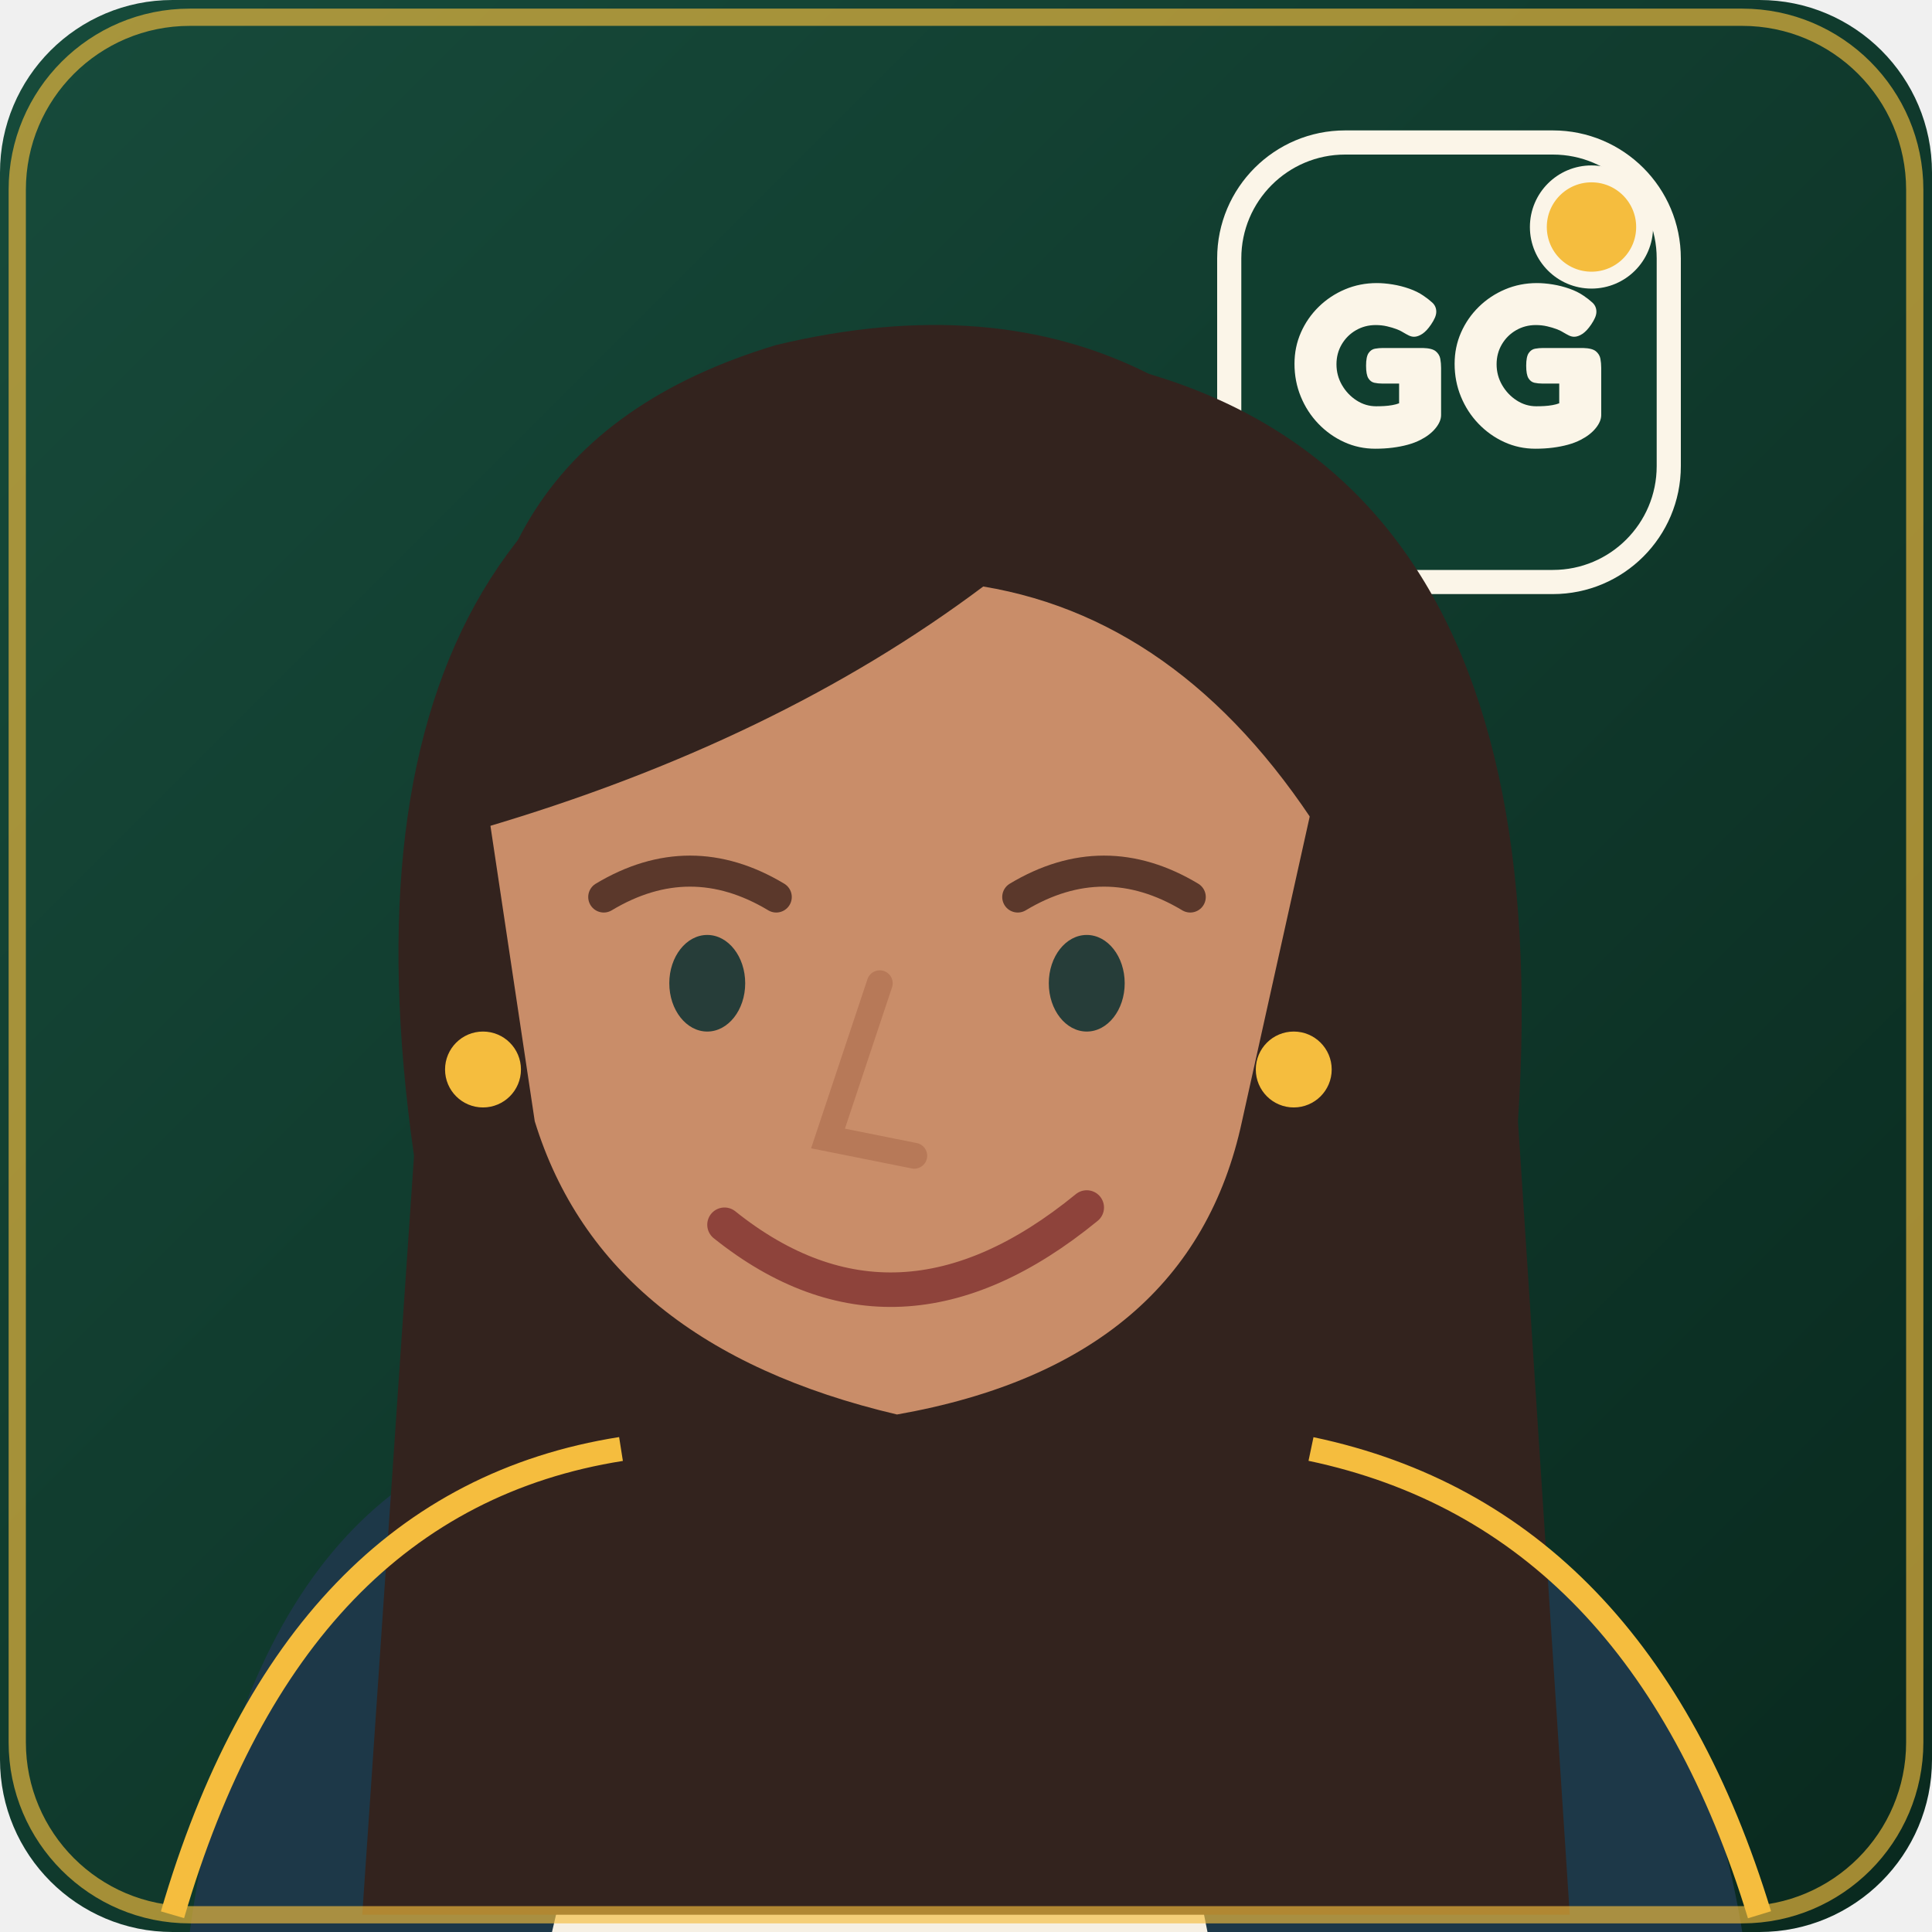
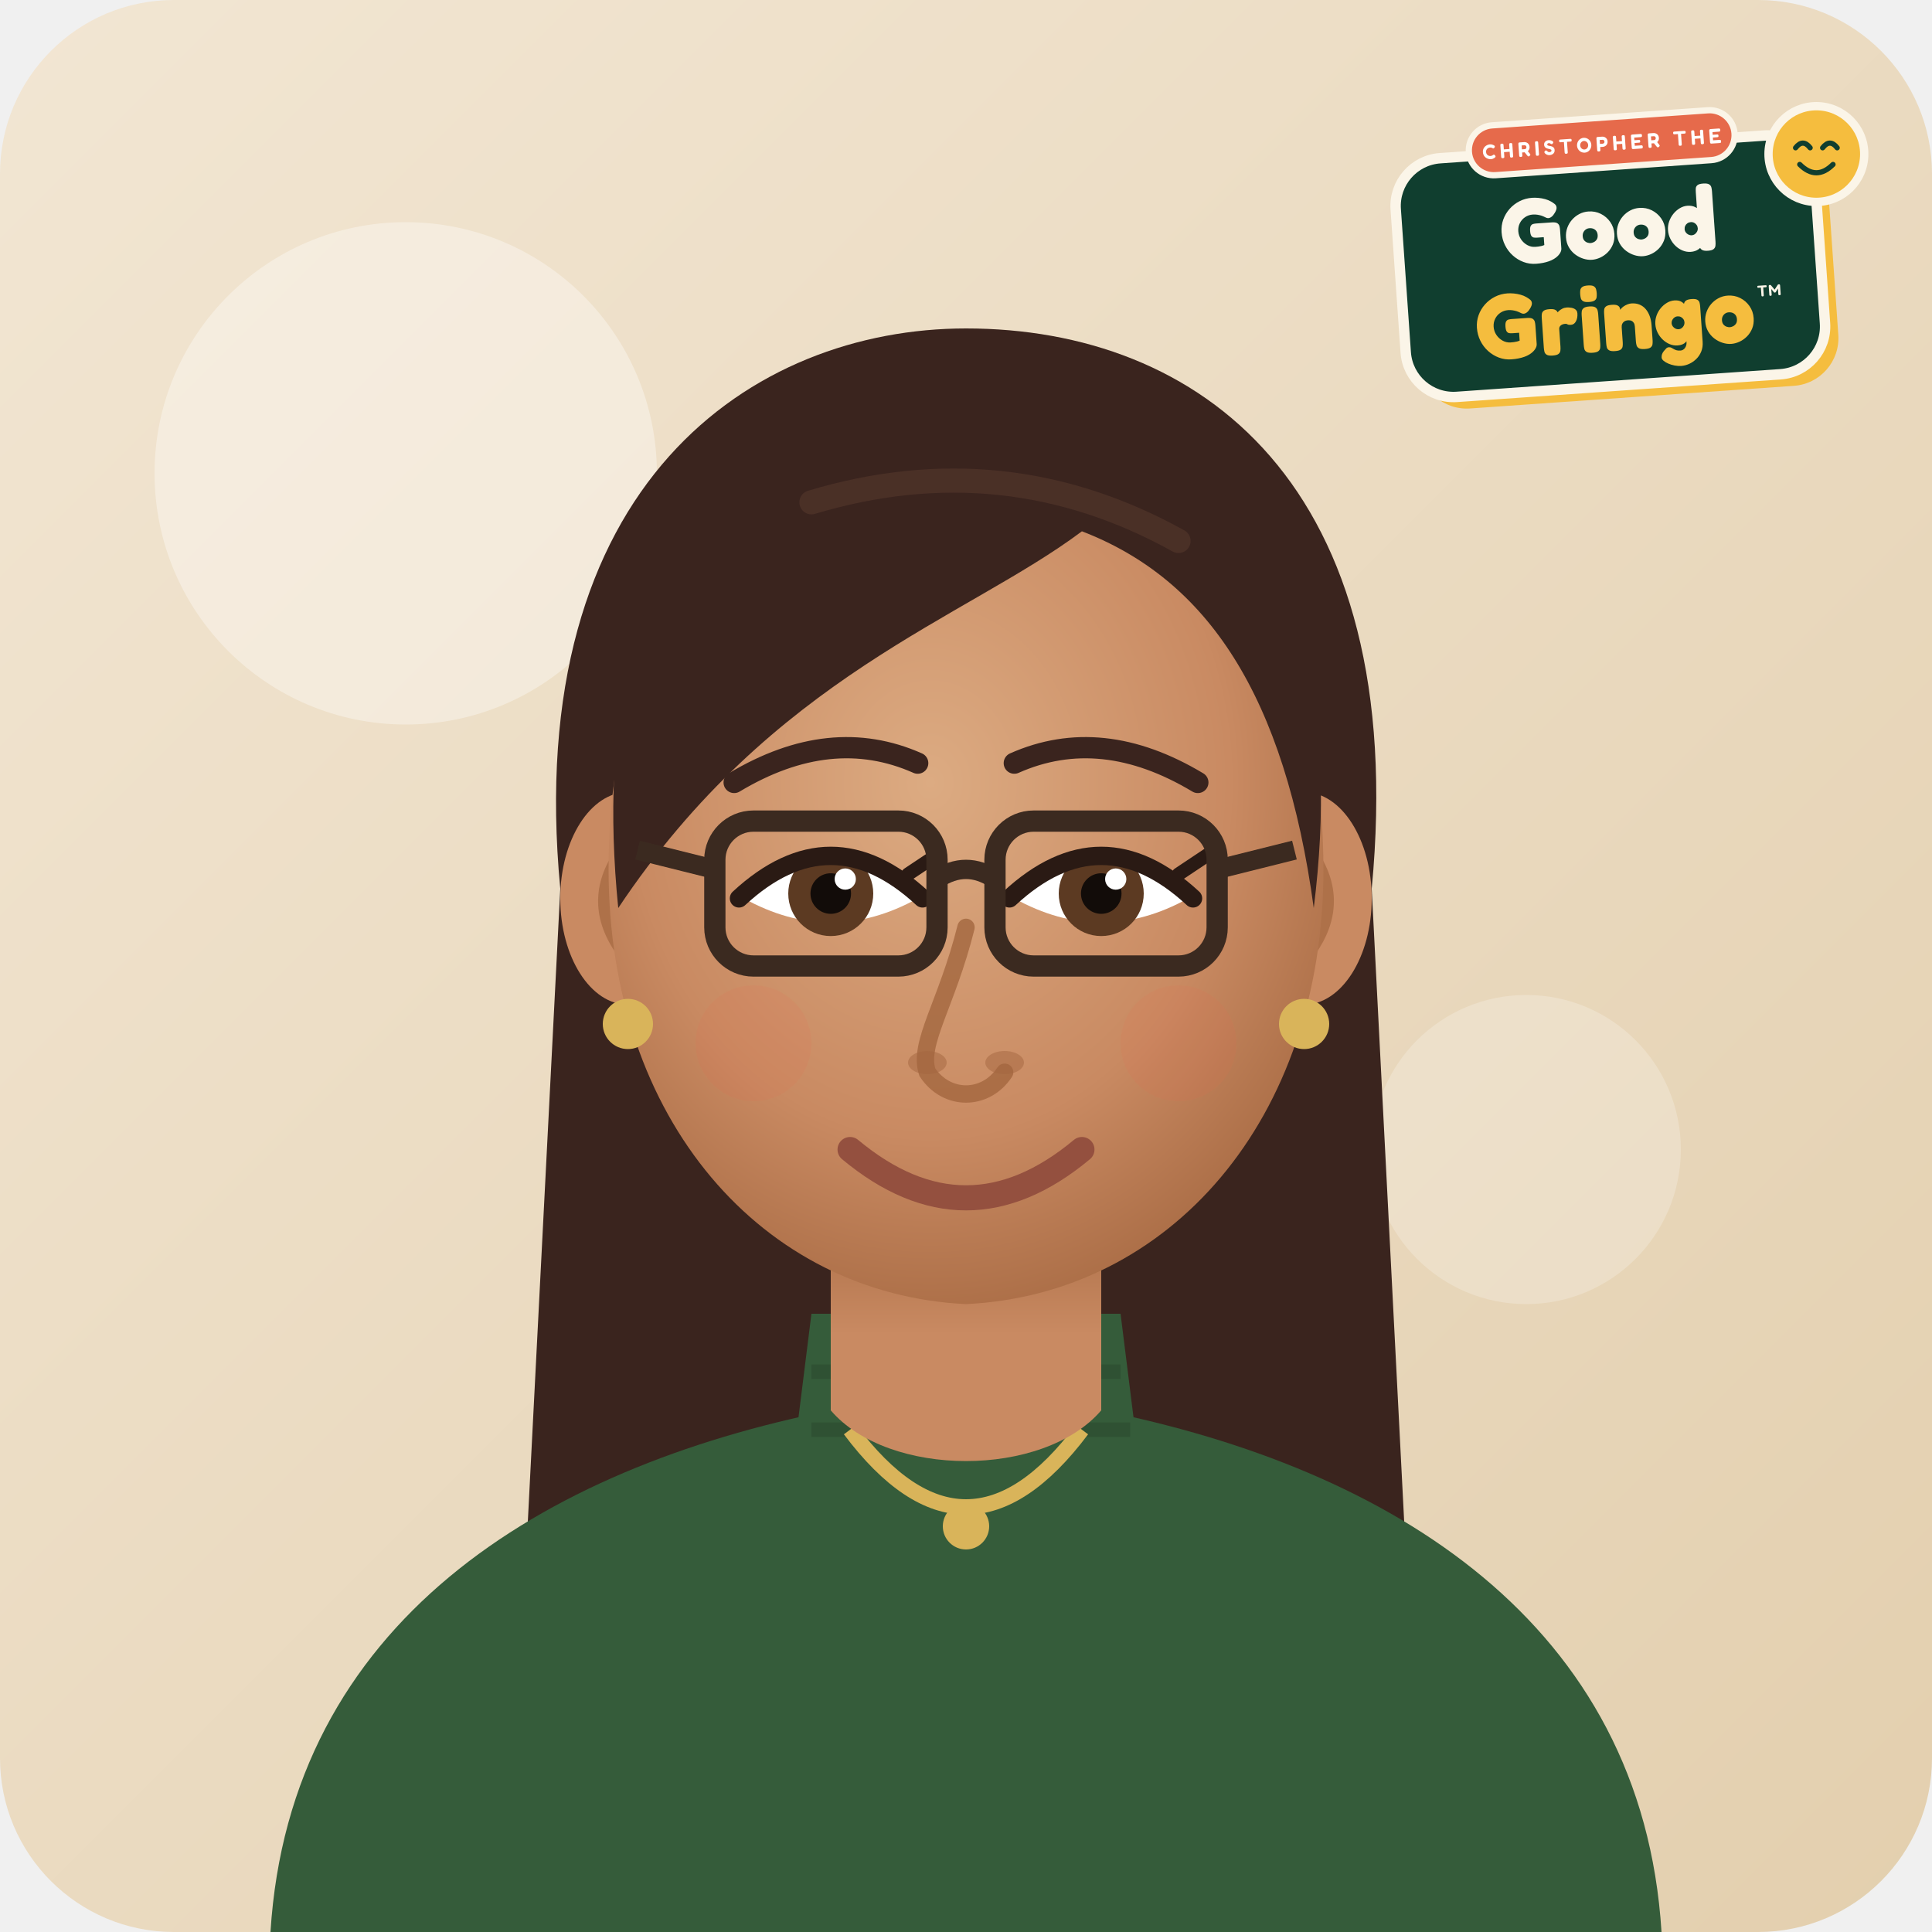
- <svg xmlns="http://www.w3.org/2000/svg" viewBox="0 0 112 112" role="img" aria-label="Elena Vargas cartoon portrait">
+ <svg xmlns="http://www.w3.org/2000/svg" viewBox="0 0 200 200" role="img" aria-label="Cartoon portrait: AI persona Elena Vargas">
  <defs>
    <linearGradient id="bg" x1="0" y1="0" x2="1" y2="1">
-       <stop stop-color="#174b3b" />
-       <stop offset="1" stop-color="#09291e" />
+       <stop stop-color="#f2e6d3" />
+       <stop offset="1" stop-color="#e3cfae" />
    </linearGradient>
-     <linearGradient id="face" x1="0" y1="0" x2="0" y2="1">
-       <stop stop-color="#c98d69" />
-       <stop offset="1" stop-color="#c98d69" />
+     <radialGradient id="sk" cx="45%" cy="38%" r="70%">
+       <stop offset="0" stop-color="#dcab82" />
+       <stop offset=".6" stop-color="#c98a62" />
+       <stop offset="1" stop-color="#a3663f" />
+     </radialGradient>
+     <linearGradient id="nk" x1="0" y1="0" x2="0" y2="1">
+       <stop stop-color="#a3663f" />
+       <stop offset=".55" stop-color="#c98a62" />
    </linearGradient>
  </defs>
-   <rect width="112" height="112" rx="10" fill="url(#bg)" />
-   <svg x="70" y="7" width="28" height="28" viewBox="0 0 400 400">
-     <rect x="18" y="18" width="364" height="364" rx="96" fill="#103E2F" stroke="#FBF5E8" stroke-width="20" />
-     <path d="M138.92 271.61Q125.24 271.61 113.175 266.1Q101.11 260.59 91.8 250.9Q82.49 241.21 77.265 228.48Q72.04 215.75 72.04 201.31Q72.04 187.44 77.36 175.375Q82.68 163.31 92.085 154.095Q101.49 144.88 113.84 139.655Q126.19 134.43 140.25 134.43Q146.33 134.43 153.36 135.57Q160.39 136.71 167.135 139.085Q173.88 141.46 178.82 144.88Q182.81 147.54 186.135 150.58Q189.46 153.62 189.46 158.18Q189.46 160.46 188.32 163.12Q187.18 165.78 185.09 168.82Q181.48 174.14 177.87 176.515Q174.26 178.89 171.03 178.89Q168.94 178.89 166.755 177.845Q164.57 176.8 160.77 174.52Q159.63 173.76 156.4 172.525Q153.17 171.29 148.705 170.245Q144.24 169.2 139.3 169.2Q130.37 169.2 122.96 173.475Q115.55 177.75 111.18 185.16Q106.81 192.57 106.81 201.69Q106.81 211.0 111.37 218.885Q115.93 226.77 123.435 231.615Q130.94 236.46 139.68 236.46Q143.1 236.46 146.425 236.27Q149.75 236.08 152.98 235.51Q156.21 234.94 158.68 233.99V217.65H144.62Q141.2 217.65 138.16 216.985Q135.12 216.32 133.22 213.28Q131.32 210.24 131.32 202.83Q131.32 195.42 133.41 192.38Q135.5 189.34 138.73 188.77Q141.96 188.2 145.19 188.2H178.44Q186.04 188.39 189.08 190.955Q192.12 193.52 192.785 197.13Q193.45 200.74 193.45 204.73V243.68Q193.45 249.0 188.89 254.605Q184.33 260.21 176.54 264.2Q171.79 266.67 165.9 268.285Q160.01 269.9 153.265 270.755Q146.52 271.61 138.92 271.61ZM271.53 271.61Q257.85 271.61 245.785 266.1Q233.72 260.59 224.41 250.9Q215.1 241.21 209.875 228.48Q204.65 215.75 204.65 201.31Q204.65 187.44 209.97 175.375Q215.29 163.31 224.695 154.095Q234.1 144.88 246.45 139.655Q258.8 134.43 272.86 134.43Q278.94 134.43 285.97 135.57Q293.0 136.71 299.745 139.085Q306.49 141.46 311.43 144.88Q315.42 147.54 318.745 150.58Q322.07 153.62 322.07 158.18Q322.07 160.46 320.93 163.12Q319.79 165.78 317.7 168.82Q314.09 174.14 310.48 176.515Q306.87 178.89 303.64 178.89Q301.55 178.89 299.365 177.845Q297.18 176.8 293.38 174.52Q292.24 173.76 289.01 172.525Q285.78 171.29 281.315 170.245Q276.85 169.2 271.91 169.2Q262.98 169.2 255.57 173.475Q248.16 177.75 243.79 185.16Q239.42 192.57 239.42 201.69Q239.42 211.0 243.98 218.885Q248.54 226.77 256.045 231.615Q263.55 236.46 272.29 236.46Q275.71 236.46 279.035 236.27Q282.36 236.08 285.59 235.51Q288.82 234.94 291.29 233.99V217.65H277.23Q273.81 217.65 270.77 216.985Q267.73 216.32 265.83 213.28Q263.93 210.24 263.93 202.83Q263.93 195.42 266.02 192.38Q268.11 189.34 271.34 188.77Q274.57 188.2 277.8 188.2H311.05Q318.65 188.39 321.69 190.955Q324.73 193.52 325.395 197.13Q326.06 200.74 326.06 204.73V243.68Q326.06 249.0 321.5 254.605Q316.94 260.21 309.15 264.2Q304.4 266.67 298.51 268.285Q292.62 269.9 285.875 270.755Q279.13 271.61 271.53 271.61Z" fill="#FBF5E8" />
-     <circle cx="318" cy="88" r="44" fill="#F5BD3E" stroke="#FBF5E8" stroke-width="14" />
+   <rect width="200" height="200" rx="18" fill="url(#bg)" />
+   <circle cx="42" cy="49" r="26" fill="#fff" opacity=".35" />
+   <circle cx="158" cy="119" r="16" fill="#fff" opacity=".22" />
+   <path d="M58 92 C54 50 78 34 100 34 C124 34 146 50 142 92 L146 170 C130 178 70 178 54 170 Z" fill="#3a241e" />
+   <path d="M28 200 C30 168 56 152 86 146 L114 146 C144 152 170 168 172 200 Z" fill="#355c3a" />
+   <path d="M84 136 L116 136 L118 152 C108 158 92 158 82 152 Z" fill="#355c3a" />
+   <path d="M84 142 L116 142 M84 148 L117 148" stroke="#000" stroke-opacity=".12" stroke-width="1.5" />
+   <path d="M88 148 Q100 164 112 148" fill="none" stroke="#d9b45a" stroke-width="1.6" />
+   <circle cx="100" cy="158" r="2.4" fill="#d9b45a" />
+   <path d="M86 122 L86 146 C92 153 108 153 114 146 L114 122 Z" fill="url(#nk)" />
+   <ellipse cx="65" cy="93" rx="7" ry="11" fill="#c98a62" />
+   <ellipse cx="135" cy="93" rx="7" ry="11" fill="#c98a62" />
+   <path d="M64 89 Q61 94 65 99 M136 89 Q139 94 135 99" fill="none" stroke="#a3663f" stroke-width="1.6" opacity=".7" />
+   <path d="M63 90 C63 60 80 48 100 48 C120 48 137 60 137 90 C137 116 121 134 100 135 C79 134 63 116 63 90 Z" fill="url(#sk)" />
+   <path d="M76 81 Q86 75 95 79" fill="none" stroke="#3a241e" stroke-width="2.2" stroke-linecap="round" />
+   <path d="M105 79 Q114 75 124 81" fill="none" stroke="#3a241e" stroke-width="2.2" stroke-linecap="round" />
+   <path d="M77 93 Q86 85 95 93 Q86 98 77 93 Z" fill="#ffffff" />
+   <circle cx="86" cy="92.5" r="4.4" fill="#5c3a22" />
+   <circle cx="86" cy="92.5" r="2.1" fill="#120c09" />
+   <circle cx="87.5" cy="91" r="1.1" fill="#fff" />
+   <path d="M76.5 93 Q86 84.2 95.5 93" fill="none" stroke="#2a1a14" stroke-width="1.9" stroke-linecap="round" />
+   <path d="M94 90.5 l3 -2" stroke="#2a1a14" stroke-width="1.4" stroke-linecap="round" />
+   <path d="M105 93 Q114 85 123 93 Q114 98 105 93 Z" fill="#ffffff" />
+   <circle cx="114" cy="92.5" r="4.4" fill="#5c3a22" />
+   <circle cx="114" cy="92.5" r="2.1" fill="#120c09" />
+   <circle cx="115.5" cy="91" r="1.1" fill="#fff" />
+   <path d="M104.5 93 Q114 84.2 123.5 93" fill="none" stroke="#2a1a14" stroke-width="1.9" stroke-linecap="round" />
+   <path d="M122 90.5 l3 -2" stroke="#2a1a14" stroke-width="1.4" stroke-linecap="round" />
+   <path d="M100 96 C98 104 95 108 96 111 C98 114 102 114 104 111" fill="none" stroke="#a3663f" stroke-width="1.8" stroke-linecap="round" opacity=".8" />
+   <ellipse cx="96" cy="110" rx="2" ry="1.2" fill="#a3663f" opacity=".5" />
+   <ellipse cx="104" cy="110" rx="2" ry="1.2" fill="#a3663f" opacity=".5" />
+   <path d="M88 119 Q100 129 112 119" fill="none" stroke="#94503f" stroke-width="2.6" stroke-linecap="round" />
+   <circle cx="78" cy="108" r="6" fill="#e66a4b" opacity=".12" />
+   <circle cx="122" cy="108" r="6" fill="#e66a4b" opacity=".12" />
+   <path d="M64 94 C60 54 80 40 100 40 C120 40 141 54 136 94 C133 72 125 60 112 55 C100 64 80 70 64 94 Z" fill="#3a241e" />
+   <path d="M84 52 Q104 46 122 56" fill="none" stroke="#5e3d30" stroke-width="2.5" opacity=".45" stroke-linecap="round" />
+   <circle cx="65" cy="106" r="2.6" fill="#d9b45a" />
+   <circle cx="135" cy="106" r="2.6" fill="#d9b45a" />
+   <rect x="74" y="85" width="23" height="15" rx="4" fill="none" stroke="#3b2a20" stroke-width="2.2" />
+   <rect x="103" y="85" width="23" height="15" rx="4" fill="none" stroke="#3b2a20" stroke-width="2.2" />
+   <path d="M97 91 Q100 89 103 91 M74 90 L66 88 M126 90 L134 88" fill="none" stroke="#3b2a20" stroke-width="2" />
+   <svg x="140" y="6" width="56" height="41" viewBox="0 0 520 380">
+     <g transform="rotate(-4 260 200)">
+       <rect x="58" y="96" width="404" height="230" rx="46" fill="#F5BD3E" />
+       <rect x="46" y="84" width="404" height="230" rx="46" fill="#103E2F" stroke="#FBF5E8" stroke-width="10" />
+       <path d="M176.94 191.672Q170.604 191.672 165.016 189.12Q159.428 186.568 155.116 182.08Q150.804 177.592 148.384 171.696Q145.964 165.8 145.964 159.112Q145.964 152.688 148.428 147.1Q150.892 141.512 155.248 137.244Q159.604 132.976 165.324 130.556Q171.044 128.136 177.556 128.136Q180.372 128.136 183.628 128.664Q186.884 129.192 190.008 130.292Q193.132 131.392 195.42 132.976Q197.268 134.208 198.808 135.616Q200.348 137.024 200.348 139.136Q200.348 140.192 199.82 141.424Q199.292 142.656 198.324 144.064Q196.652 146.528 194.98 147.628Q193.308 148.728 191.812 148.728Q190.844 148.728 189.832 148.244Q188.82 147.76 187.06 146.704Q186.532 146.352 185.036 145.78Q183.54 145.208 181.472 144.724Q179.404 144.24 177.116 144.24Q172.98 144.24 169.548 146.22Q166.116 148.2 164.092 151.632Q162.068 155.064 162.068 159.288Q162.068 163.6 164.18 167.252Q166.292 170.904 169.768 173.148Q173.244 175.392 177.292 175.392Q178.876 175.392 180.416 175.304Q181.956 175.216 183.452 174.952Q184.948 174.688 186.092 174.248V166.68H179.58Q177.996 166.68 176.588 166.372Q175.18 166.064 174.3 164.656Q173.42 163.248 173.42 159.816Q173.42 156.384 174.388 154.976Q175.356 153.568 176.852 153.304Q178.348 153.04 179.844 153.04H195.244Q198.764 153.128 200.172 154.316Q201.58 155.504 201.888 157.176Q202.196 158.848 202.196 160.696V178.736Q202.196 181.2 200.084 183.796Q197.972 186.392 194.364 188.24Q192.164 189.384 189.436 190.132Q186.708 190.88 183.584 191.276Q180.46 191.672 176.94 191.672ZM230.796 191.584Q226.748 191.584 222.612 189.956Q218.476 188.328 215.0 185.292Q211.524 182.256 209.456 177.988Q207.388 173.72 207.388 168.44Q207.388 163.6 209.236 159.376Q211.084 155.152 214.296 151.94Q217.508 148.728 221.688 146.88Q225.868 145.032 230.62 145.032Q237.132 145.032 242.412 148.156Q247.692 151.28 250.86 156.56Q254.028 161.84 254.028 168.352Q254.028 173.896 251.916 178.208Q249.804 182.52 246.372 185.512Q242.94 188.504 238.848 190.044Q234.756 191.584 230.796 191.584ZM230.62 175.48Q231.94 175.48 233.656 174.82Q235.372 174.16 236.648 172.576Q237.924 170.992 237.924 168.264Q237.924 166.064 237.0 164.48Q236.076 162.896 234.404 162.016Q232.732 161.136 230.532 161.136Q228.596 161.136 227.012 162.06Q225.428 162.984 224.46 164.612Q223.492 166.24 223.492 168.352Q223.492 170.992 224.724 172.576Q225.956 174.16 227.628 174.82Q229.3 175.48 230.62 175.48ZM279.9 191.584Q275.852 191.584 271.716 189.956Q267.58 188.328 264.104 185.292Q260.628 182.256 258.56 177.988Q256.492 173.72 256.492 168.44Q256.492 163.6 258.34 159.376Q260.188 155.152 263.4 151.94Q266.612 148.728 270.792 146.88Q274.972 145.032 279.724 145.032Q286.236 145.032 291.516 148.156Q296.796 151.28 299.964 156.56Q303.132 161.84 303.132 168.352Q303.132 173.896 301.02 178.208Q298.908 182.52 295.476 185.512Q292.044 188.504 287.952 190.044Q283.86 191.584 279.9 191.584ZM279.724 175.48Q281.044 175.48 282.76 174.82Q284.476 174.16 285.752 172.576Q287.028 170.992 287.028 168.264Q287.028 166.064 286.104 164.48Q285.18 162.896 283.508 162.016Q281.836 161.136 279.636 161.136Q277.7 161.136 276.116 162.06Q274.532 162.984 273.564 164.612Q272.596 166.24 272.596 168.352Q272.596 170.992 273.828 172.576Q275.06 174.16 276.732 174.82Q278.404 175.48 279.724 175.48ZM326.012 190.616Q322.052 190.616 318.4 188.812Q314.748 187.008 311.888 183.884Q309.028 180.76 307.356 176.712Q305.684 172.664 305.684 168.264Q305.684 164.04 307.356 160.08Q309.028 156.12 311.932 152.996Q314.836 149.872 318.488 148.024Q322.14 146.176 326.012 146.176Q330.236 146.176 333.316 147.98Q336.396 149.784 338.42 152.864Q340.444 155.944 341.456 159.904Q342.468 163.864 342.556 168.088Q342.644 172.4 341.676 176.404Q340.708 180.408 338.684 183.62Q336.66 186.832 333.536 188.724Q330.412 190.616 326.012 190.616ZM328.124 174.776Q329.796 174.776 331.204 173.896Q332.612 173.016 333.492 171.564Q334.372 170.112 334.372 168.44Q334.372 166.68 333.536 165.272Q332.7 163.864 331.292 162.984Q329.884 162.104 328.036 162.104Q326.276 162.104 324.824 162.94Q323.372 163.776 322.536 165.228Q321.7 166.68 321.7 168.44Q321.7 170.112 322.58 171.564Q323.46 173.016 324.956 173.896Q326.452 174.776 328.124 174.776ZM342.556 190.704Q339.036 190.704 337.276 189.648Q335.516 188.592 334.9 186.304V133.944Q334.9 132.008 335.12 130.16Q335.34 128.312 336.924 127.124Q338.508 125.936 342.468 125.936Q346.516 125.936 348.144 127.08Q349.772 128.224 350.124 130.028Q350.476 131.832 350.476 133.856V182.696Q350.476 184.632 350.124 186.48Q349.772 188.328 348.144 189.516Q346.516 190.704 342.556 190.704Z" fill="#FBF5E8" />
+       <path d="M146.888 281.672Q140.552 281.672 134.964 279.12Q129.376 276.568 125.064 272.08Q120.752 267.592 118.332 261.696Q115.912 255.8 115.912 249.112Q115.912 242.688 118.376 237.1Q120.84 231.512 125.196 227.244Q129.552 222.976 135.272 220.556Q140.992 218.136 147.504 218.136Q150.32 218.136 153.576 218.664Q156.832 219.192 159.956 220.292Q163.08 221.392 165.368 222.976Q167.216 224.208 168.756 225.616Q170.296 227.024 170.296 229.136Q170.296 230.192 169.768 231.424Q169.24 232.656 168.272 234.064Q166.6 236.528 164.928 237.628Q163.256 238.728 161.76 238.728Q160.792 238.728 159.78 238.244Q158.768 237.76 157.008 236.704Q156.48 236.352 154.984 235.78Q153.488 235.208 151.42 234.724Q149.352 234.24 147.064 234.24Q142.928 234.24 139.496 236.22Q136.064 238.2 134.04 241.632Q132.016 245.064 132.016 249.288Q132.016 253.6 134.128 257.252Q136.24 260.904 139.716 263.148Q143.192 265.392 147.24 265.392Q148.824 265.392 150.364 265.304Q151.904 265.216 153.4 264.952Q154.896 264.688 156.04 264.248V256.68H149.528Q147.944 256.68 146.536 256.372Q145.128 256.064 144.248 254.656Q143.368 253.248 143.368 249.816Q143.368 246.384 144.336 244.976Q145.304 243.568 146.8 243.304Q148.296 243.04 149.792 243.04H165.192Q168.712 243.128 170.12 244.316Q171.528 245.504 171.836 247.176Q172.144 248.848 172.144 250.696V268.736Q172.144 271.2 170.032 273.796Q167.92 276.392 164.312 278.24Q162.112 279.384 159.384 280.132Q156.656 280.88 153.532 281.276Q150.408 281.672 146.888 281.672ZM186.664 280.792Q182.704 280.792 181.032 279.604Q179.36 278.416 179.052 276.524Q178.744 274.632 178.744 272.696V244.008Q178.744 241.984 179.096 240.18Q179.448 238.376 181.12 237.232Q182.792 236.088 186.752 236.088Q190.624 236.088 192.252 237.144Q193.88 238.2 194.232 239.476Q194.584 240.752 194.584 241.456L193.176 240.928Q193.176 240.928 193.88 240.136Q194.584 239.344 195.948 238.288Q197.312 237.232 199.204 236.44Q201.096 235.648 203.472 235.648Q204.264 235.648 205.452 235.78Q206.64 235.912 208.004 236.264Q209.368 236.616 210.556 237.32Q211.744 238.024 212.492 239.168Q213.24 240.312 213.24 241.984Q213.24 246.384 211.348 249.464Q209.456 252.544 206.376 252.544Q204.704 252.544 204.0 252.324Q203.296 252.104 202.988 251.884Q202.68 251.664 202.284 251.444Q201.888 251.224 200.832 251.224Q199.512 251.224 198.412 251.532Q197.312 251.84 196.476 252.456Q195.64 253.072 195.2 253.908Q194.76 254.744 194.76 255.712V272.872Q194.76 274.808 194.408 276.656Q194.056 278.504 192.384 279.648Q190.712 280.792 186.664 280.792ZM225.12 280.792Q221.16 280.792 219.488 279.604Q217.816 278.416 217.508 276.568Q217.2 274.72 217.2 272.784V244.096Q217.2 242.16 217.552 240.356Q217.904 238.552 219.576 237.364Q221.248 236.176 225.208 236.176Q229.168 236.176 230.796 237.364Q232.424 238.552 232.776 240.4Q233.128 242.248 233.128 244.272V272.872Q233.128 274.808 232.776 276.656Q232.424 278.504 230.796 279.648Q229.168 280.792 225.12 280.792ZM225.12 231.864Q221.16 231.864 219.488 230.676Q217.816 229.488 217.508 227.64Q217.2 225.792 217.2 223.856Q217.2 221.832 217.552 220.028Q217.904 218.224 219.576 217.08Q221.248 215.936 225.208 215.936Q229.168 215.936 230.796 217.124Q232.424 218.312 232.776 220.16Q233.128 222.008 233.128 223.944Q233.128 225.88 232.776 227.728Q232.424 229.576 230.796 230.72Q229.168 231.864 225.12 231.864ZM246.768 280.704Q242.808 280.704 241.136 279.516Q239.464 278.328 239.156 276.48Q238.848 274.632 238.848 272.696V243.744Q238.848 241.808 239.2 240.048Q239.552 238.288 241.224 237.188Q242.896 236.088 246.856 236.088Q250.464 236.088 252.092 237.012Q253.72 237.936 254.16 239.256Q254.6 240.576 254.556 241.676Q254.512 242.776 254.688 243.04L253.984 243.568Q253.896 242.248 254.996 240.928Q256.096 239.608 257.9 238.508Q259.704 237.408 261.772 236.748Q263.84 236.088 265.688 236.088Q270.088 236.088 273.432 237.76Q276.776 239.432 279.02 242.468Q281.264 245.504 282.408 249.552Q283.552 253.6 283.552 258.352V272.784Q283.552 274.72 283.2 276.568Q282.848 278.416 281.22 279.56Q279.592 280.704 275.544 280.704Q271.496 280.704 269.824 279.516Q268.152 278.328 267.8 276.48Q267.448 274.632 267.448 272.696V258.352Q267.448 256.328 266.7 254.92Q265.952 253.512 264.588 252.764Q263.224 252.016 261.2 252.016Q259.264 252.016 257.812 252.808Q256.36 253.6 255.568 255.008Q254.776 256.416 254.776 258.352V272.784Q254.776 274.72 254.424 276.568Q254.072 278.416 252.444 279.56Q250.816 280.704 246.768 280.704ZM309.336 299.36Q306.256 299.36 303.044 298.524Q299.832 297.688 297.104 296.28Q294.376 294.872 292.704 293.244Q291.032 291.616 291.032 290.032Q291.032 288.272 291.692 286.776Q292.352 285.28 293.672 283.872Q295.08 282.376 296.136 281.496Q297.192 280.616 298.688 280.616Q300.008 280.616 301.02 281.232Q302.032 281.848 303.088 282.596Q304.144 283.344 305.684 283.96Q307.224 284.576 309.6 284.576Q310.92 284.576 312.064 284.004Q313.208 283.432 314.044 282.42Q314.88 281.408 315.408 280.044Q315.936 278.68 315.936 277.096V240.84Q316.288 238.2 318.136 237.056Q319.984 235.912 323.768 235.912Q327.64 235.912 329.224 237.056Q330.808 238.2 331.116 240.004Q331.424 241.808 331.424 243.744V277.624Q331.424 282.816 329.444 286.864Q327.464 290.912 324.208 293.684Q320.952 296.456 317.08 297.908Q313.208 299.36 309.336 299.36ZM307.136 279.472Q303.264 279.472 299.7 277.712Q296.136 275.952 293.32 272.872Q290.504 269.792 288.876 265.876Q287.248 261.96 287.248 257.648Q287.248 253.512 288.876 249.64Q290.504 245.768 293.364 242.732Q296.224 239.696 299.788 237.892Q303.352 236.088 307.136 236.088Q311.008 236.088 313.516 237.672Q316.024 239.256 317.476 242.16Q318.928 245.064 319.544 249.068Q320.16 253.072 320.16 257.912Q320.16 264.6 319.06 269.44Q317.96 274.28 315.144 276.876Q312.328 279.472 307.136 279.472ZM309.248 263.984Q310.92 263.984 312.284 263.104Q313.648 262.224 314.484 260.816Q315.32 259.408 315.32 257.824Q315.32 256.064 314.484 254.656Q313.648 253.248 312.24 252.412Q310.832 251.576 309.072 251.576Q307.4 251.576 305.992 252.456Q304.584 253.336 303.748 254.744Q302.912 256.152 302.912 257.824Q302.912 259.408 303.792 260.816Q304.672 262.224 306.124 263.104Q307.576 263.984 309.248 263.984ZM358.704 281.584Q354.656 281.584 350.52 279.956Q346.384 278.328 342.908 275.292Q339.432 272.256 337.364 267.988Q335.296 263.72 335.296 258.44Q335.296 253.6 337.144 249.376Q338.992 245.152 342.204 241.94Q345.416 238.728 349.596 236.88Q353.776 235.032 358.528 235.032Q365.04 235.032 370.32 238.156Q375.6 241.28 378.768 246.56Q381.936 251.84 381.936 258.352Q381.936 263.896 379.824 268.208Q377.712 272.52 374.28 275.512Q370.848 278.504 366.756 280.044Q362.664 281.584 358.704 281.584ZM358.528 265.48Q359.848 265.48 361.564 264.82Q363.28 264.16 364.556 262.576Q365.832 260.992 365.832 258.264Q365.832 256.064 364.908 254.48Q363.984 252.896 362.312 252.016Q360.64 251.136 358.44 251.136Q356.504 251.136 354.92 252.06Q353.336 252.984 352.368 254.612Q351.4 256.24 351.4 258.352Q351.4 260.992 352.632 262.576Q353.864 264.16 355.536 264.82Q357.208 265.48 358.528 265.48Z" fill="#F5BD3E" />
+       <path d="M395.59 227.639Q395.845 227.639 396.059 227.684Q396.273 227.729 396.412 227.933Q396.55 228.137 396.55 228.621Q396.55 229.09 396.41 229.3Q396.269 229.51 396.048 229.553Q395.827 229.596 395.572 229.596H393.157V237.029Q393.157 237.317 393.1 237.572Q393.044 237.827 392.812 237.985Q392.579 238.143 392.02 238.143Q391.484 238.143 391.246 237.979Q391.008 237.816 390.959 237.559Q390.91 237.303 390.91 237.014V229.596H388.473Q388.229 229.596 388.008 229.548Q387.787 229.499 387.646 229.294Q387.505 229.09 387.505 228.61Q387.505 228.137 387.644 227.933Q387.783 227.729 388.01 227.684Q388.237 227.639 388.477 227.639ZM399.635 238.131Q399.107 238.131 398.869 237.972Q398.63 237.812 398.572 237.55Q398.514 237.287 398.514 236.98V228.782Q398.514 228.498 398.572 228.244Q398.63 227.991 398.87 227.826Q399.11 227.661 399.665 227.661Q400.052 227.661 400.241 227.71Q400.43 227.759 400.524 227.837Q400.618 227.916 400.715 228.029L404.094 232.581H403.877L407.259 228.025Q407.387 227.882 407.503 227.808Q407.619 227.732 407.81 227.697Q408.002 227.661 408.339 227.661Q408.883 227.661 409.121 227.826Q409.359 227.991 409.417 228.254Q409.475 228.516 409.475 228.812V237.01Q409.475 237.291 409.417 237.552Q409.359 237.812 409.119 237.972Q408.879 238.131 408.324 238.131Q407.784 238.131 407.546 237.966Q407.308 237.801 407.25 237.533Q407.192 237.265 407.192 236.98V231.632L404.953 234.798Q404.897 234.869 404.792 234.993Q404.687 235.116 404.499 235.212Q404.312 235.308 403.985 235.308Q403.659 235.308 403.47 235.212Q403.28 235.116 403.177 234.998Q403.074 234.88 403.007 234.79L400.783 231.644V237.01Q400.783 237.291 400.725 237.552Q400.667 237.812 400.429 237.972Q400.19 238.131 399.635 238.131Z" fill="#FBF5E8" />
+       <rect x="120" y="56" width="256" height="48" rx="24" fill="#E66A4B" stroke="#FBF5E8" stroke-width="6" />
+       <path d="M140.595 88.335Q139.715 88.335 138.735 88.062Q137.755 87.79 136.812 87.228Q135.87 86.665 135.108 85.798Q134.345 84.93 133.893 83.757Q133.44 82.585 133.44 81.09Q133.44 79.645 133.893 78.51Q134.345 77.375 135.1 76.535Q135.855 75.695 136.798 75.153Q137.74 74.61 138.735 74.34Q139.73 74.07 140.64 74.065Q141.655 74.065 142.415 74.3Q143.175 74.535 143.653 74.792Q144.13 75.05 144.265 75.14Q144.625 75.37 144.945 75.65Q145.265 75.93 145.275 76.375Q145.285 76.62 145.19 76.855Q145.095 77.09 144.915 77.34Q144.595 77.795 144.303 78.005Q144.01 78.215 143.72 78.215Q143.48 78.215 143.265 78.095Q143.05 77.975 142.74 77.775Q142.605 77.68 142.34 77.532Q142.075 77.385 141.633 77.257Q141.19 77.13 140.515 77.13Q139.825 77.13 139.11 77.377Q138.395 77.625 137.8 78.125Q137.205 78.625 136.845 79.392Q136.485 80.16 136.485 81.19Q136.485 82.235 136.853 82.998Q137.22 83.76 137.815 84.26Q138.41 84.76 139.125 85.007Q139.84 85.255 140.515 85.255Q141.115 85.255 141.543 85.142Q141.97 85.03 142.288 84.858Q142.605 84.685 142.815 84.55Q143.035 84.4 143.265 84.28Q143.495 84.16 143.735 84.16Q144.025 84.16 144.31 84.382Q144.595 84.605 144.9 85.075Q145.08 85.35 145.175 85.597Q145.27 85.845 145.26 86.075Q145.25 86.505 144.93 86.778Q144.61 87.05 144.25 87.265Q144.1 87.35 143.643 87.618Q143.185 87.885 142.425 88.11Q141.665 88.335 140.595 88.335ZM160.635 88.175Q159.905 88.175 159.588 87.957Q159.27 87.74 159.198 87.382Q159.125 87.025 159.125 86.64V75.715Q159.125 75.33 159.2 74.983Q159.275 74.635 159.593 74.418Q159.91 74.2 160.655 74.2Q161.4 74.2 161.71 74.418Q162.02 74.635 162.093 74.983Q162.165 75.33 162.165 75.735V86.66Q162.165 87.045 162.09 87.392Q162.015 87.74 161.698 87.957Q161.38 88.175 160.635 88.175ZM152.15 88.175Q151.42 88.175 151.103 87.957Q150.785 87.74 150.713 87.382Q150.64 87.025 150.64 86.64V75.715Q150.64 75.33 150.715 74.983Q150.79 74.635 151.108 74.418Q151.425 74.2 152.17 74.2Q152.915 74.2 153.225 74.418Q153.535 74.635 153.608 74.983Q153.68 75.33 153.68 75.735V86.66Q153.68 87.045 153.605 87.392Q153.53 87.74 153.213 87.957Q152.895 88.175 152.15 88.175ZM153.195 82.455V79.815H159.445L159.44 82.455ZM169.5 88.175Q168.77 88.175 168.453 87.957Q168.135 87.74 168.063 87.382Q167.99 87.025 167.99 86.64V75.71Q167.99 75.33 168.068 74.985Q168.145 74.64 168.463 74.42Q168.78 74.2 169.52 74.2H173.67Q174.505 74.2 175.363 74.502Q176.22 74.805 176.94 75.42Q177.66 76.035 178.103 76.957Q178.545 77.88 178.545 79.135Q178.545 79.98 178.293 80.765Q178.04 81.55 177.538 82.203Q177.035 82.855 176.3 83.328Q175.565 83.8 174.595 84.01H171.03V86.66Q171.03 87.045 170.955 87.392Q170.88 87.74 170.563 87.957Q170.245 88.175 169.5 88.175ZM177.945 87.78Q177.205 88.325 176.763 88.208Q176.32 88.09 175.835 87.425L172.315 82.385L175.745 81.94L178.32 85.635Q178.655 86.125 178.743 86.465Q178.83 86.805 178.64 87.105Q178.45 87.405 177.945 87.78ZM171.03 80.995H173.82Q174.09 80.995 174.39 80.893Q174.69 80.79 174.938 80.562Q175.185 80.335 175.345 79.98Q175.505 79.625 175.505 79.115Q175.505 78.545 175.268 78.125Q175.03 77.705 174.61 77.475Q174.19 77.245 173.63 77.245H171.03ZM185.545 88.19Q184.815 88.19 184.498 87.972Q184.18 87.755 184.108 87.398Q184.035 87.04 184.035 86.655V75.715Q184.035 75.33 184.11 74.983Q184.185 74.635 184.503 74.418Q184.82 74.2 185.565 74.2Q186.31 74.2 186.62 74.418Q186.93 74.635 187.003 74.983Q187.075 75.33 187.075 75.735V86.675Q187.075 87.06 187 87.407Q186.925 87.755 186.608 87.972Q186.29 88.19 185.545 88.19ZM197.3 88.385Q196.235 88.385 195.445 88.125Q194.655 87.865 194.11 87.49Q193.565 87.115 193.238 86.762Q192.91 86.41 192.79 86.225Q192.455 85.79 192.373 85.453Q192.29 85.115 192.46 84.78Q192.63 84.445 193.06 84.05Q193.47 83.675 193.845 83.645Q194.22 83.615 194.578 83.835Q194.935 84.055 195.275 84.46Q195.76 85.05 196.228 85.28Q196.695 85.51 197.22 85.51Q197.88 85.51 198.34 85.343Q198.8 85.175 199.043 84.83Q199.285 84.485 199.285 83.945Q199.285 83.505 198.953 83.232Q198.62 82.96 198.073 82.765Q197.525 82.57 196.853 82.38Q196.18 82.19 195.51 81.925Q195.065 81.76 194.638 81.525Q194.21 81.29 193.838 80.985Q193.465 80.68 193.19 80.26Q192.915 79.84 192.763 79.3Q192.61 78.76 192.61 78.065Q192.61 76.885 193.195 75.968Q193.78 75.05 194.813 74.517Q195.845 73.985 197.17 73.985Q198.07 73.985 198.745 74.14Q199.42 74.295 199.88 74.517Q200.34 74.74 200.613 74.95Q200.885 75.16 200.985 75.275Q201.545 75.8 201.6 76.172Q201.655 76.545 201.18 77.205Q200.67 77.9 200.185 77.98Q199.7 78.06 199.075 77.64Q198.84 77.415 198.598 77.235Q198.355 77.055 198.025 76.95Q197.695 76.845 197.15 76.845Q196.845 76.845 196.563 76.935Q196.28 77.025 196.078 77.185Q195.875 77.345 195.755 77.575Q195.635 77.805 195.635 78.085Q195.635 78.55 195.943 78.83Q196.25 79.11 196.765 79.278Q197.28 79.445 197.908 79.595Q198.535 79.745 199.19 79.945Q199.79 80.14 200.358 80.43Q200.925 80.72 201.365 81.165Q201.805 81.61 202.073 82.27Q202.34 82.93 202.34 83.885Q202.34 85.085 201.878 85.947Q201.415 86.81 200.66 87.345Q199.905 87.88 199.023 88.132Q198.14 88.385 197.3 88.385ZM218.03 74.185Q218.37 74.185 218.655 74.245Q218.94 74.305 219.125 74.578Q219.31 74.85 219.31 75.495Q219.31 76.12 219.123 76.4Q218.935 76.68 218.64 76.738Q218.345 76.795 218.005 76.795H214.785V86.705Q214.785 87.09 214.71 87.43Q214.635 87.77 214.325 87.98Q214.015 88.19 213.27 88.19Q212.555 88.19 212.238 87.972Q211.92 87.755 211.855 87.412Q211.79 87.07 211.79 86.685V76.795H208.54Q208.215 76.795 207.92 76.73Q207.625 76.665 207.438 76.392Q207.25 76.12 207.25 75.48Q207.25 74.85 207.435 74.578Q207.62 74.305 207.923 74.245Q208.225 74.185 208.545 74.185ZM231.1 88.38Q229.653 88.38 228.389 87.832Q227.125 87.285 226.168 86.31Q225.21 85.335 224.665 84.054Q224.12 82.773 224.12 81.309Q224.12 79.805 224.648 78.488Q225.176 77.171 226.111 76.178Q227.045 75.185 228.283 74.625Q229.521 74.065 230.932 74.065Q232.385 74.065 233.649 74.611Q234.913 75.157 235.861 76.137Q236.809 77.117 237.35 78.421Q237.89 79.725 237.89 81.233Q237.89 82.701 237.363 83.996Q236.835 85.29 235.895 86.28Q234.956 87.269 233.73 87.825Q232.505 88.38 231.1 88.38ZM230.995 85.335Q231.795 85.335 232.498 85.02Q233.2 84.705 233.728 84.15Q234.255 83.595 234.55 82.843Q234.845 82.091 234.845 81.226Q234.845 80.375 234.543 79.63Q234.24 78.885 233.71 78.315Q233.18 77.745 232.488 77.428Q231.797 77.11 231.008 77.11Q230.22 77.11 229.525 77.428Q228.83 77.745 228.3 78.312Q227.77 78.88 227.468 79.63Q227.165 80.379 227.165 81.234Q227.165 82.075 227.47 82.823Q227.776 83.571 228.303 84.135Q228.83 84.7 229.52 85.017Q230.209 85.335 230.995 85.335ZM244.695 88.175Q243.965 88.175 243.648 87.957Q243.33 87.74 243.258 87.382Q243.185 87.025 243.185 86.64V75.715Q243.185 75.335 243.263 74.987Q243.34 74.64 243.66 74.42Q243.98 74.2 244.715 74.2H248.825Q249.65 74.2 250.508 74.505Q251.365 74.81 252.095 75.433Q252.825 76.055 253.273 76.975Q253.72 77.895 253.72 79.14Q253.72 80.37 253.273 81.287Q252.825 82.205 252.093 82.817Q251.36 83.43 250.503 83.735Q249.645 84.04 248.805 84.04H246.23V86.66Q246.23 87.045 246.155 87.392Q246.08 87.74 245.763 87.957Q245.445 88.175 244.695 88.175ZM246.23 80.995H248.825Q249.265 80.995 249.693 80.805Q250.12 80.615 250.408 80.197Q250.695 79.78 250.695 79.115Q250.695 78.555 250.453 78.135Q250.21 77.715 249.788 77.48Q249.365 77.245 248.805 77.245H246.23ZM269.055 88.175Q268.325 88.175 268.008 87.957Q267.69 87.74 267.618 87.382Q267.545 87.025 267.545 86.64V75.715Q267.545 75.33 267.62 74.983Q267.695 74.635 268.013 74.418Q268.33 74.2 269.075 74.2Q269.82 74.2 270.13 74.418Q270.44 74.635 270.513 74.983Q270.585 75.33 270.585 75.735V86.66Q270.585 87.045 270.51 87.392Q270.435 87.74 270.118 87.957Q269.8 88.175 269.055 88.175ZM260.57 88.175Q259.84 88.175 259.523 87.957Q259.205 87.74 259.133 87.382Q259.06 87.025 259.06 86.64V75.715Q259.06 75.33 259.135 74.983Q259.21 74.635 259.528 74.418Q259.845 74.2 260.59 74.2Q261.335 74.2 261.645 74.418Q261.955 74.635 262.028 74.983Q262.1 75.33 262.1 75.735V86.66Q262.1 87.045 262.025 87.392Q261.95 87.74 261.633 87.957Q261.315 88.175 260.57 88.175ZM261.615 82.455V79.815H267.865L267.86 82.455ZM277.965 88.19Q277.235 88.19 276.918 87.972Q276.6 87.755 276.528 87.398Q276.455 87.04 276.455 86.655V75.715Q276.455 74.85 276.798 74.525Q277.14 74.2 278.025 74.2H285.585Q285.985 74.2 286.325 74.275Q286.665 74.35 286.88 74.667Q287.095 74.985 287.095 75.735Q287.095 76.465 286.878 76.782Q286.66 77.1 286.313 77.172Q285.965 77.245 285.565 77.245H279.495V79.815H283.625Q284.025 79.815 284.328 79.882Q284.63 79.95 284.81 80.222Q284.99 80.495 284.99 81.155Q284.99 81.78 284.81 82.06Q284.63 82.34 284.31 82.398Q283.99 82.455 283.585 82.455H279.495V85.145H285.585Q285.985 85.145 286.325 85.22Q286.665 85.295 286.88 85.613Q287.095 85.93 287.095 86.675Q287.095 87.405 286.878 87.722Q286.66 88.04 286.313 88.115Q285.965 88.19 285.565 88.19ZM294.12 88.175Q293.39 88.175 293.073 87.957Q292.755 87.74 292.683 87.382Q292.61 87.025 292.61 86.64V75.71Q292.61 75.33 292.688 74.985Q292.765 74.64 293.083 74.42Q293.4 74.2 294.14 74.2H298.29Q299.125 74.2 299.983 74.502Q300.84 74.805 301.56 75.42Q302.28 76.035 302.723 76.957Q303.165 77.88 303.165 79.135Q303.165 79.98 302.913 80.765Q302.66 81.55 302.158 82.203Q301.655 82.855 300.92 83.328Q300.185 83.8 299.215 84.01H295.65V86.66Q295.65 87.045 295.575 87.392Q295.5 87.74 295.183 87.957Q294.865 88.175 294.12 88.175ZM302.565 87.78Q301.825 88.325 301.383 88.208Q300.94 88.09 300.455 87.425L296.935 82.385L300.365 81.94L302.94 85.635Q303.275 86.125 303.363 86.465Q303.45 86.805 303.26 87.105Q303.07 87.405 302.565 87.78ZM295.65 80.995H298.44Q298.71 80.995 299.01 80.893Q299.31 80.79 299.558 80.562Q299.805 80.335 299.965 79.98Q300.125 79.625 300.125 79.115Q300.125 78.545 299.888 78.125Q299.65 77.705 299.23 77.475Q298.81 77.245 298.25 77.245H295.65ZM327.91 74.185Q328.25 74.185 328.535 74.245Q328.82 74.305 329.005 74.578Q329.19 74.85 329.19 75.495Q329.19 76.12 329.002 76.4Q328.815 76.68 328.52 76.738Q328.225 76.795 327.885 76.795H324.665V86.705Q324.665 87.09 324.59 87.43Q324.515 87.77 324.205 87.98Q323.895 88.19 323.15 88.19Q322.435 88.19 322.118 87.972Q321.8 87.755 321.735 87.412Q321.67 87.07 321.67 86.685V76.795H318.42Q318.095 76.795 317.8 76.73Q317.505 76.665 317.317 76.392Q317.13 76.12 317.13 75.48Q317.13 74.85 317.315 74.578Q317.5 74.305 317.803 74.245Q318.105 74.185 318.425 74.185ZM344.495 88.175Q343.765 88.175 343.447 87.957Q343.13 87.74 343.058 87.382Q342.985 87.025 342.985 86.64V75.715Q342.985 75.33 343.06 74.983Q343.135 74.635 343.452 74.418Q343.77 74.2 344.515 74.2Q345.26 74.2 345.57 74.418Q345.88 74.635 345.952 74.983Q346.025 75.33 346.025 75.735V86.66Q346.025 87.045 345.95 87.392Q345.875 87.74 345.558 87.957Q345.24 88.175 344.495 88.175ZM336.01 88.175Q335.28 88.175 334.962 87.957Q334.645 87.74 334.572 87.382Q334.5 87.025 334.5 86.64V75.715Q334.5 75.33 334.575 74.983Q334.65 74.635 334.967 74.418Q335.285 74.2 336.03 74.2Q336.775 74.2 337.085 74.418Q337.395 74.635 337.467 74.983Q337.54 75.33 337.54 75.735V86.66Q337.54 87.045 337.465 87.392Q337.39 87.74 337.072 87.957Q336.755 88.175 336.01 88.175ZM337.055 82.455V79.815H343.305L343.3 82.455ZM353.405 88.19Q352.675 88.19 352.358 87.972Q352.04 87.755 351.967 87.398Q351.895 87.04 351.895 86.655V75.715Q351.895 74.85 352.237 74.525Q352.58 74.2 353.465 74.2H361.025Q361.425 74.2 361.765 74.275Q362.105 74.35 362.32 74.667Q362.535 74.985 362.535 75.735Q362.535 76.465 362.317 76.782Q362.1 77.1 361.752 77.172Q361.405 77.245 361.005 77.245H354.935V79.815H359.065Q359.465 79.815 359.767 79.882Q360.07 79.95 360.25 80.222Q360.43 80.495 360.43 81.155Q360.43 81.78 360.25 82.06Q360.07 82.34 359.75 82.398Q359.43 82.455 359.025 82.455H354.935V85.145H361.025Q361.425 85.145 361.765 85.22Q362.105 85.295 362.32 85.613Q362.535 85.93 362.535 86.675Q362.535 87.405 362.317 87.722Q362.1 88.04 361.752 88.115Q361.405 88.19 361.005 88.19Z" fill="#FFFFFF" />
+     </g>
+     <g transform="translate(446 92)">
+       <circle r="46" fill="#F5BD3E" stroke="#FBF5E8" stroke-width="8" />
+       <path d="M-20 -6 q7 -9 14 0 M6 -6 q7 -9 14 0" fill="none" stroke="#103E2F" stroke-width="5" stroke-linecap="round" />
+       <path d="M-16 10 q16 16 32 0" fill="none" stroke="#103E2F" stroke-width="5" stroke-linecap="round" />
+     </g>
  </svg>
-   <path d="M11 112 Q15 83 36 82 L72 82 Q97 87 101 112Z" fill="#1d3848" />
-   <path d="M39 82 L51 94 L64 82 L70 112 L32 112Z" fill="#f6f0e4" />
-   <path d="M43 75 L43 86 Q51 94 59 86 L59 75Z" fill="#c98d69" />
-   <path d="M24 67 Q18 25 52 20 Q91 19 88 65 L91 111 L21 111Z" fill="#33231e" />
-   <path d="M28 45 Q28 29 51 28 Q75 29 76 47 L72 65 Q69 79 52 82 Q35 78 31 65Z" fill="url(#face)" />
-   <path d="M28 48 Q25 26 45 20 Q70 14 82 39 L77 49 Q69 36 57 34 Q45 43 28 48Z" fill="#33231e" />
-   <path d="M35 52 Q40 49 45 52 M59 52 Q64 49 69 52" fill="none" stroke="#5b382b" stroke-width="1.8" stroke-linecap="round" />
-   <ellipse cx="41" cy="57" rx="2.2" ry="2.8" fill="#263d39" />
-   <ellipse cx="63" cy="57" rx="2.2" ry="2.8" fill="#263d39" />
-   <path d="M51 57 L48 66 L53 67" fill="none" stroke="#b77958" stroke-width="1.5" stroke-linecap="round" />
-   <path d="M42 71 Q52 79 63 70" fill="none" stroke="#8e433b" stroke-width="2" stroke-linecap="round" />
-   <circle cx="28" cy="62" r="2.2" fill="#f5bd3e" />
-   <circle cx="75" cy="62" r="2.2" fill="#f5bd3e" />
-   <path d="M10 111 Q17 87 36 84 M76 84 Q95 88 102 111" fill="none" stroke="#f5bd3e" stroke-width="1.4" />
-   <rect x="1" y="1" width="110" height="110" rx="10" fill="none" stroke="#f5bd3e" stroke-opacity=".65" />
</svg>
